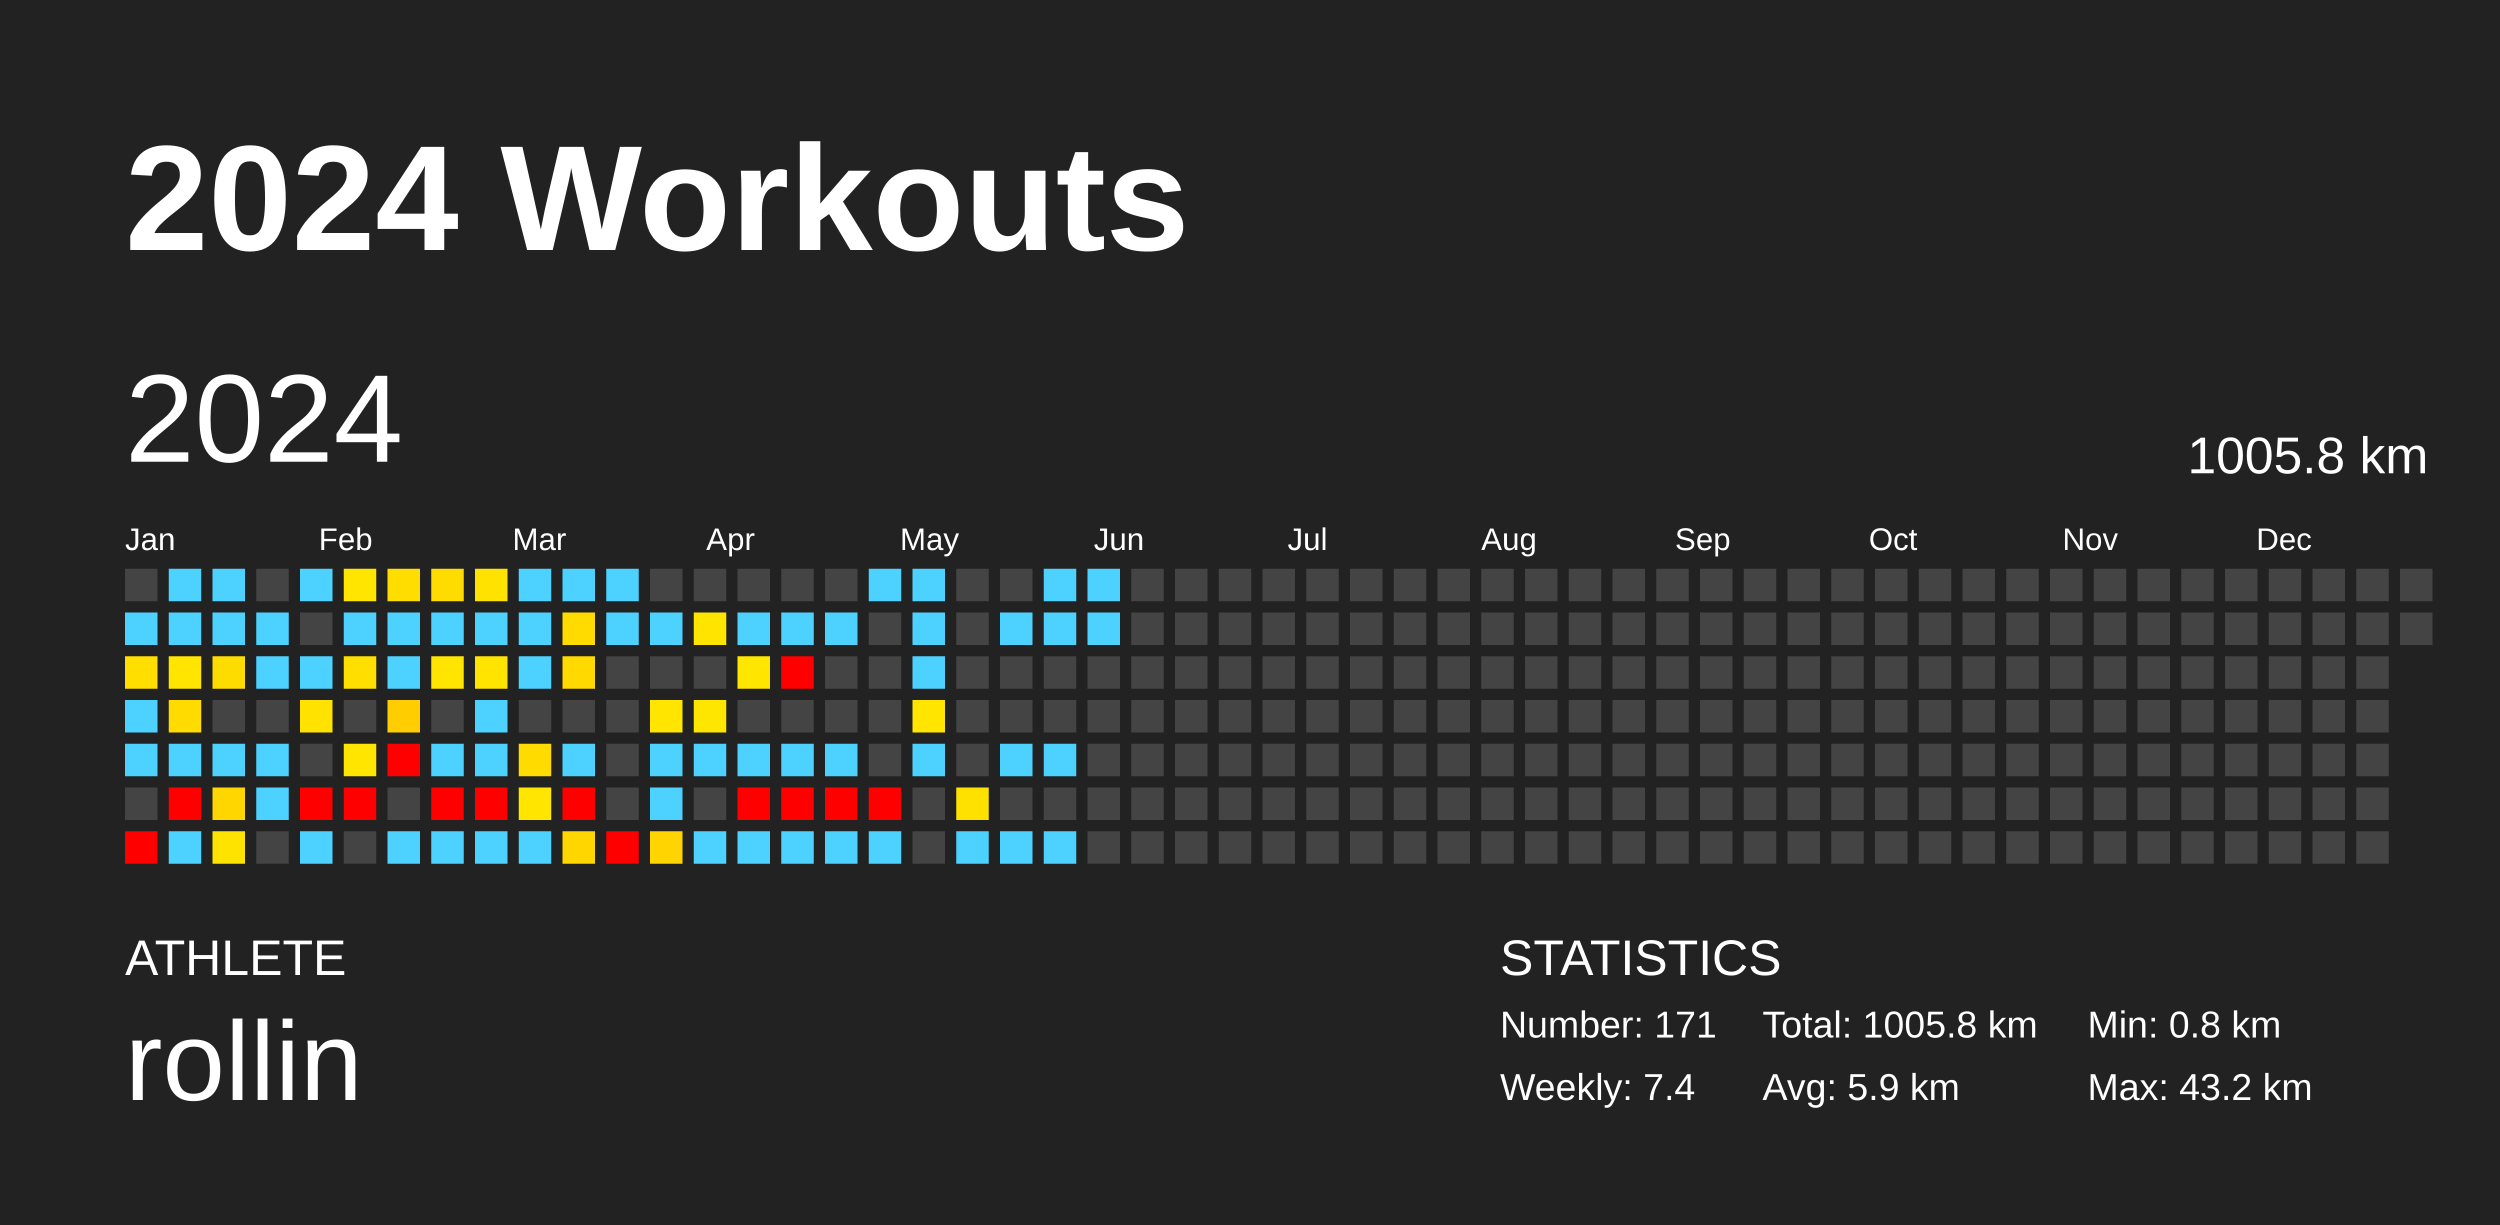
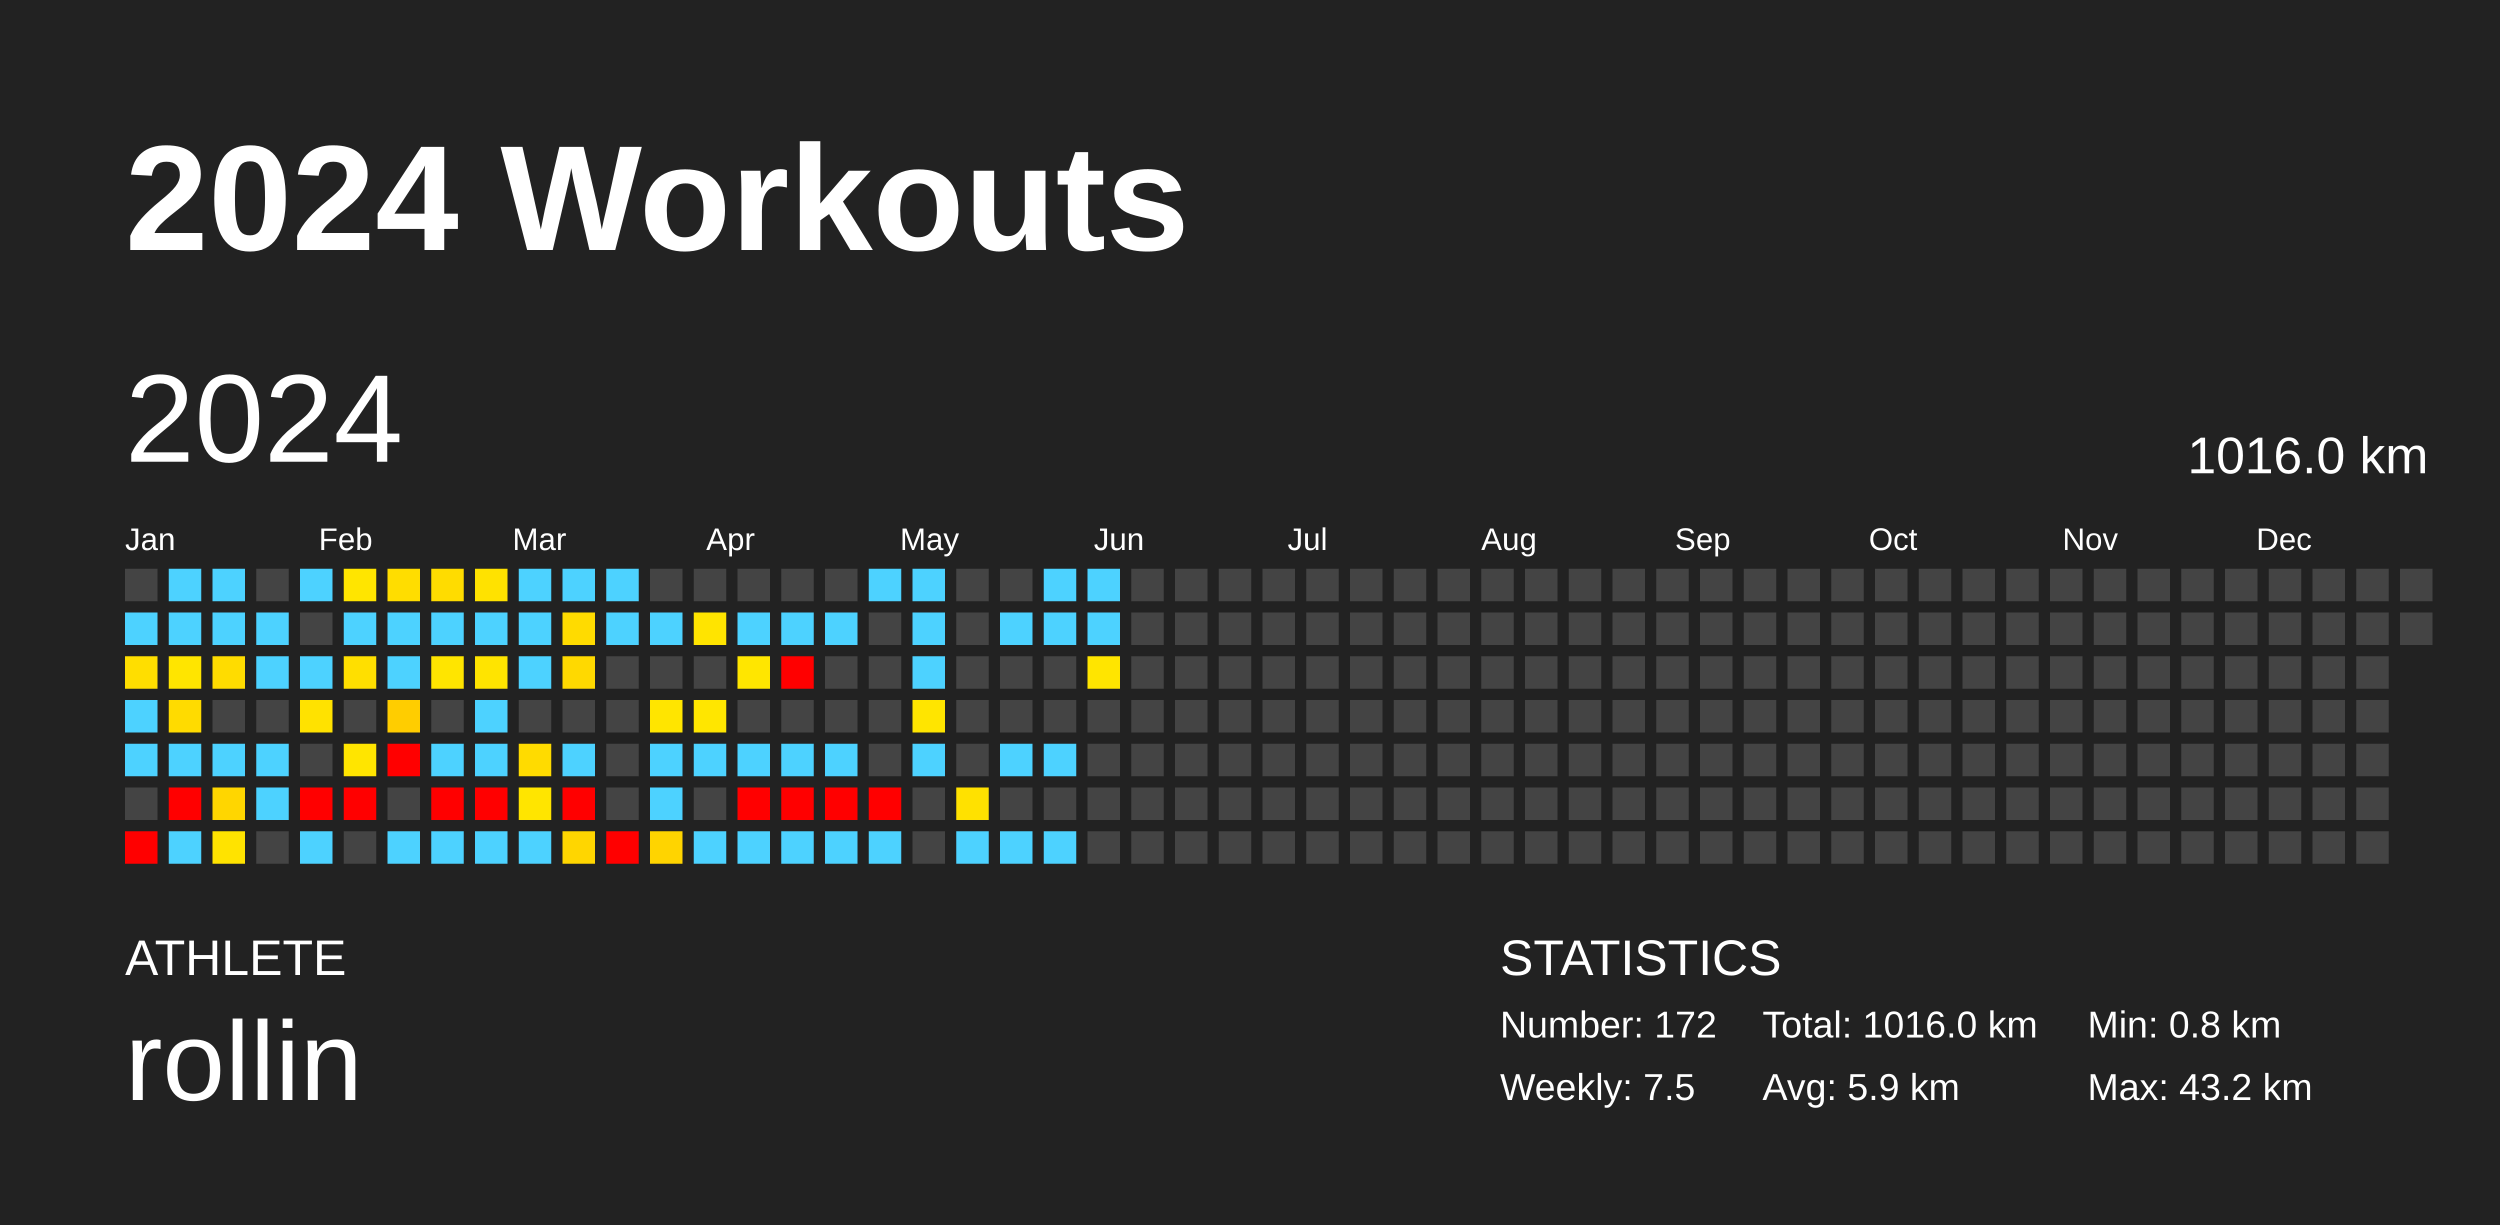
<svg xmlns="http://www.w3.org/2000/svg" baseProfile="full" height="98mm" version="1.1" viewBox="0,0,200,98" width="200mm">
  <defs />
  <rect fill="#222222" height="98" width="200" x="0" y="0" />
  <text fill="#FFFFFF" style="font-size:12px; font-family:Arial; font-weight:bold;" x="10" y="20">2024 Workouts</text>
  <text fill="#FFFFFF" style="font-size:4px; font-family:Arial" x="10" y="78">ATHLETE</text>
  <text fill="#FFFFFF" style="font-size:9px; font-family:Arial" x="10" y="88">rollin</text>
  <text fill="#FFFFFF" style="font-size:4px; font-family:Arial" x="120" y="78">STATISTICS</text>
-   <text fill="#FFFFFF" style="font-size:3px; font-family:Arial" x="120" y="83">Number: 171</text>
-   <text fill="#FFFFFF" style="font-size:3px; font-family:Arial" x="120" y="88">Weekly: 7.4</text>
-   <text fill="#FFFFFF" style="font-size:3px; font-family:Arial" x="141" y="83">Total: 1005.8 km</text>
+   <text fill="#FFFFFF" style="font-size:3px; font-family:Arial" x="120" y="83">Number: 172</text>
+   <text fill="#FFFFFF" style="font-size:3px; font-family:Arial" x="120" y="88">Weekly: 7.5</text>
+   <text fill="#FFFFFF" style="font-size:3px; font-family:Arial" x="141" y="83">Total: 1016.0 km</text>
  <text fill="#FFFFFF" style="font-size:3px; font-family:Arial" x="141" y="88">Avg: 5.9 km</text>
  <text fill="#FFFFFF" style="font-size:3px; font-family:Arial" x="167" y="83">Min: 0.8 km</text>
  <text fill="#FFFFFF" style="font-size:3px; font-family:Arial" x="167" y="88">Max: 43.2 km</text>
  <text dominant-baseline="hanging" fill="#FFFFFF" style="font-size:10.0px; font-family:Arial;" x="10" y="30">2024</text>
-   <text dominant-baseline="hanging" fill="#FFFFFF" style="font-size:4.125px; font-family:Arial;" x="175" y="35">1005.8 km</text>
+   <text dominant-baseline="hanging" fill="#FFFFFF" style="font-size:4.125px; font-family:Arial;" x="175" y="35">1016.0 km</text>
  <text fill="#FFFFFF" style="font-size:2.5px; font-family:Arial" x="10.0" y="44">Jan</text>
  <text fill="#FFFFFF" style="font-size:2.5px; font-family:Arial" x="25.5" y="44">Feb</text>
  <text fill="#FFFFFF" style="font-size:2.5px; font-family:Arial" x="41.0" y="44">Mar</text>
  <text fill="#FFFFFF" style="font-size:2.5px; font-family:Arial" x="56.5" y="44">Apr</text>
  <text fill="#FFFFFF" style="font-size:2.5px; font-family:Arial" x="72.0" y="44">May</text>
  <text fill="#FFFFFF" style="font-size:2.5px; font-family:Arial" x="87.5" y="44">Jun</text>
  <text fill="#FFFFFF" style="font-size:2.5px; font-family:Arial" x="103.0" y="44">Jul</text>
  <text fill="#FFFFFF" style="font-size:2.5px; font-family:Arial" x="118.5" y="44">Aug</text>
  <text fill="#FFFFFF" style="font-size:2.5px; font-family:Arial" x="134.0" y="44">Sep</text>
  <text fill="#FFFFFF" style="font-size:2.5px; font-family:Arial" x="149.5" y="44">Oct</text>
  <text fill="#FFFFFF" style="font-size:2.5px; font-family:Arial" x="165.0" y="44">Nov</text>
  <text fill="#FFFFFF" style="font-size:2.5px; font-family:Arial" x="180.5" y="44">Dec</text>
  <rect fill="#444444" height="2.6" width="2.6" x="10.0" y="45.5" />
  <rect fill="#4dd2ff" height="2.6" width="2.6" x="10.0" y="49.0" />
  <rect fill="#ffde00" height="2.6" width="2.6" x="10.0" y="52.5" />
  <rect fill="#4dd2ff" height="2.6" width="2.6" x="10.0" y="56.0" />
  <rect fill="#4dd2ff" height="2.6" width="2.6" x="10.0" y="59.5" />
  <rect fill="#444444" height="2.6" width="2.6" x="10.0" y="63.0" />
  <rect fill="red" height="2.6" width="2.6" x="10.0" y="66.5" />
  <rect fill="#4dd2ff" height="2.6" width="2.6" x="13.5" y="45.5" />
  <rect fill="#4dd2ff" height="2.6" width="2.6" x="13.5" y="49.0" />
  <rect fill="#ffe500" height="2.6" width="2.6" x="13.5" y="52.5" />
  <rect fill="#ffdb00" height="2.6" width="2.6" x="13.5" y="56.0" />
  <rect fill="#4dd2ff" height="2.6" width="2.6" x="13.5" y="59.5" />
  <rect fill="red" height="2.6" width="2.6" x="13.5" y="63.0" />
  <rect fill="#4dd2ff" height="2.6" width="2.6" x="13.5" y="66.5" />
  <rect fill="#4dd2ff" height="2.6" width="2.6" x="17.0" y="45.5" />
  <rect fill="#4dd2ff" height="2.6" width="2.6" x="17.0" y="49.0" />
  <rect fill="#ffdc00" height="2.6" width="2.6" x="17.0" y="52.5" />
  <rect fill="#444444" height="2.6" width="2.6" x="17.0" y="56.0" />
  <rect fill="#4dd2ff" height="2.6" width="2.6" x="17.0" y="59.5" />
  <rect fill="#ffd600" height="2.6" width="2.6" x="17.0" y="63.0" />
  <rect fill="#ffe300" height="2.6" width="2.6" x="17.0" y="66.5" />
  <rect fill="#444444" height="2.6" width="2.6" x="20.5" y="45.5" />
  <rect fill="#4dd2ff" height="2.6" width="2.6" x="20.5" y="49.0" />
  <rect fill="#4dd2ff" height="2.6" width="2.6" x="20.5" y="52.5" />
  <rect fill="#444444" height="2.6" width="2.6" x="20.5" y="56.0" />
  <rect fill="#4dd2ff" height="2.6" width="2.6" x="20.5" y="59.5" />
  <rect fill="#4dd2ff" height="2.6" width="2.6" x="20.5" y="63.0" />
  <rect fill="#444444" height="2.6" width="2.6" x="20.5" y="66.5" />
  <rect fill="#4dd2ff" height="2.6" width="2.6" x="24.0" y="45.5" />
  <rect fill="#444444" height="2.6" width="2.6" x="24.0" y="49.0" />
  <rect fill="#4dd2ff" height="2.6" width="2.6" x="24.0" y="52.5" />
  <rect fill="#ffe200" height="2.6" width="2.6" x="24.0" y="56.0" />
  <rect fill="#444444" height="2.6" width="2.6" x="24.0" y="59.5" />
  <rect fill="red" height="2.6" width="2.6" x="24.0" y="63.0" />
  <rect fill="#4dd2ff" height="2.6" width="2.6" x="24.0" y="66.5" />
  <rect fill="#ffe500" height="2.6" width="2.6" x="27.5" y="45.5" />
  <rect fill="#4dd2ff" height="2.6" width="2.6" x="27.5" y="49.0" />
  <rect fill="#ffdf00" height="2.6" width="2.6" x="27.5" y="52.5" />
  <rect fill="#444444" height="2.6" width="2.6" x="27.5" y="56.0" />
  <rect fill="#ffe500" height="2.6" width="2.6" x="27.5" y="59.5" />
  <rect fill="red" height="2.6" width="2.6" x="27.5" y="63.0" />
  <rect fill="#444444" height="2.6" width="2.6" x="27.5" y="66.5" />
  <rect fill="#ffdd00" height="2.6" width="2.6" x="31.0" y="45.5" />
  <rect fill="#4dd2ff" height="2.6" width="2.6" x="31.0" y="49.0" />
  <rect fill="#4dd2ff" height="2.6" width="2.6" x="31.0" y="52.5" />
  <rect fill="#ffcd00" height="2.6" width="2.6" x="31.0" y="56.0" />
  <rect fill="red" height="2.6" width="2.6" x="31.0" y="59.5" />
  <rect fill="#444444" height="2.6" width="2.6" x="31.0" y="63.0" />
  <rect fill="#4dd2ff" height="2.6" width="2.6" x="31.0" y="66.5" />
  <rect fill="#ffdc00" height="2.6" width="2.6" x="34.5" y="45.5" />
  <rect fill="#4dd2ff" height="2.6" width="2.6" x="34.5" y="49.0" />
  <rect fill="#ffe500" height="2.6" width="2.6" x="34.5" y="52.5" />
  <rect fill="#444444" height="2.6" width="2.6" x="34.5" y="56.0" />
  <rect fill="#4dd2ff" height="2.6" width="2.6" x="34.5" y="59.5" />
  <rect fill="red" height="2.6" width="2.6" x="34.5" y="63.0" />
  <rect fill="#4dd2ff" height="2.6" width="2.6" x="34.5" y="66.5" />
  <rect fill="#ffe200" height="2.6" width="2.6" x="38.0" y="45.5" />
  <rect fill="#4dd2ff" height="2.6" width="2.6" x="38.0" y="49.0" />
  <rect fill="#ffe400" height="2.6" width="2.6" x="38.0" y="52.5" />
  <rect fill="#4dd2ff" height="2.6" width="2.6" x="38.0" y="56.0" />
  <rect fill="#4dd2ff" height="2.6" width="2.6" x="38.0" y="59.5" />
  <rect fill="red" height="2.6" width="2.6" x="38.0" y="63.0" />
  <rect fill="#4dd2ff" height="2.6" width="2.6" x="38.0" y="66.5" />
  <rect fill="#4dd2ff" height="2.6" width="2.6" x="41.5" y="45.5" />
  <rect fill="#4dd2ff" height="2.6" width="2.6" x="41.5" y="49.0" />
  <rect fill="#4dd2ff" height="2.6" width="2.6" x="41.5" y="52.5" />
  <rect fill="#444444" height="2.6" width="2.6" x="41.5" y="56.0" />
  <rect fill="#ffdb00" height="2.6" width="2.6" x="41.5" y="59.5" />
  <rect fill="#ffe500" height="2.6" width="2.6" x="41.5" y="63.0" />
  <rect fill="#4dd2ff" height="2.6" width="2.6" x="41.5" y="66.5" />
  <rect fill="#4dd2ff" height="2.6" width="2.6" x="45.0" y="45.5" />
  <rect fill="#ffdb00" height="2.6" width="2.6" x="45.0" y="49.0" />
  <rect fill="#ffd900" height="2.6" width="2.6" x="45.0" y="52.5" />
  <rect fill="#444444" height="2.6" width="2.6" x="45.0" y="56.0" />
  <rect fill="#4dd2ff" height="2.6" width="2.6" x="45.0" y="59.5" />
  <rect fill="red" height="2.6" width="2.6" x="45.0" y="63.0" />
  <rect fill="#ffd600" height="2.6" width="2.6" x="45.0" y="66.5" />
  <rect fill="#4dd2ff" height="2.6" width="2.6" x="48.5" y="45.5" />
  <rect fill="#4dd2ff" height="2.6" width="2.6" x="48.5" y="49.0" />
  <rect fill="#444444" height="2.6" width="2.6" x="48.5" y="52.5" />
  <rect fill="#444444" height="2.6" width="2.6" x="48.5" y="56.0" />
  <rect fill="#444444" height="2.6" width="2.6" x="48.5" y="59.5" />
  <rect fill="#444444" height="2.6" width="2.6" x="48.5" y="63.0" />
  <rect fill="red" height="2.6" width="2.6" x="48.5" y="66.5" />
  <rect fill="#444444" height="2.6" width="2.6" x="52.0" y="45.5" />
  <rect fill="#4dd2ff" height="2.6" width="2.6" x="52.0" y="49.0" />
  <rect fill="#444444" height="2.6" width="2.6" x="52.0" y="52.5" />
  <rect fill="#ffe500" height="2.6" width="2.6" x="52.0" y="56.0" />
  <rect fill="#4dd2ff" height="2.6" width="2.6" x="52.0" y="59.5" />
  <rect fill="#4dd2ff" height="2.6" width="2.6" x="52.0" y="63.0" />
  <rect fill="#ffd400" height="2.6" width="2.6" x="52.0" y="66.5" />
  <rect fill="#444444" height="2.6" width="2.6" x="55.5" y="45.5" />
  <rect fill="#ffe400" height="2.6" width="2.6" x="55.5" y="49.0" />
  <rect fill="#444444" height="2.6" width="2.6" x="55.5" y="52.5" />
  <rect fill="#ffe600" height="2.6" width="2.6" x="55.5" y="56.0" />
  <rect fill="#4dd2ff" height="2.6" width="2.6" x="55.5" y="59.5" />
  <rect fill="#444444" height="2.6" width="2.6" x="55.5" y="63.0" />
  <rect fill="#4dd2ff" height="2.6" width="2.6" x="55.5" y="66.5" />
  <rect fill="#444444" height="2.6" width="2.6" x="59.0" y="45.5" />
  <rect fill="#4dd2ff" height="2.6" width="2.6" x="59.0" y="49.0" />
  <rect fill="#ffe600" height="2.6" width="2.6" x="59.0" y="52.5" />
  <rect fill="#444444" height="2.6" width="2.6" x="59.0" y="56.0" />
  <rect fill="#4dd2ff" height="2.6" width="2.6" x="59.0" y="59.5" />
  <rect fill="red" height="2.6" width="2.6" x="59.0" y="63.0" />
  <rect fill="#4dd2ff" height="2.6" width="2.6" x="59.0" y="66.5" />
  <rect fill="#444444" height="2.6" width="2.6" x="62.5" y="45.5" />
  <rect fill="#4dd2ff" height="2.6" width="2.6" x="62.5" y="49.0" />
  <rect fill="red" height="2.6" width="2.6" x="62.5" y="52.5" />
  <rect fill="#444444" height="2.6" width="2.6" x="62.5" y="56.0" />
  <rect fill="#4dd2ff" height="2.6" width="2.6" x="62.5" y="59.5" />
  <rect fill="red" height="2.6" width="2.6" x="62.5" y="63.0" />
  <rect fill="#4dd2ff" height="2.6" width="2.6" x="62.5" y="66.5" />
  <rect fill="#444444" height="2.6" width="2.6" x="66.0" y="45.5" />
  <rect fill="#4dd2ff" height="2.6" width="2.6" x="66.0" y="49.0" />
  <rect fill="#444444" height="2.6" width="2.6" x="66.0" y="52.5" />
  <rect fill="#444444" height="2.6" width="2.6" x="66.0" y="56.0" />
  <rect fill="#4dd2ff" height="2.6" width="2.6" x="66.0" y="59.5" />
  <rect fill="red" height="2.6" width="2.6" x="66.0" y="63.0" />
  <rect fill="#4dd2ff" height="2.6" width="2.6" x="66.0" y="66.5" />
  <rect fill="#4dd2ff" height="2.6" width="2.6" x="69.5" y="45.5" />
  <rect fill="#444444" height="2.6" width="2.6" x="69.5" y="49.0" />
  <rect fill="#444444" height="2.6" width="2.6" x="69.5" y="52.5" />
  <rect fill="#444444" height="2.6" width="2.6" x="69.5" y="56.0" />
  <rect fill="#444444" height="2.6" width="2.6" x="69.5" y="59.5" />
  <rect fill="red" height="2.6" width="2.6" x="69.5" y="63.0" />
  <rect fill="#4dd2ff" height="2.6" width="2.6" x="69.5" y="66.5" />
  <rect fill="#4dd2ff" height="2.6" width="2.6" x="73.0" y="45.5" />
  <rect fill="#4dd2ff" height="2.6" width="2.6" x="73.0" y="49.0" />
  <rect fill="#4dd2ff" height="2.6" width="2.6" x="73.0" y="52.5" />
  <rect fill="#ffe500" height="2.6" width="2.6" x="73.0" y="56.0" />
  <rect fill="#4dd2ff" height="2.6" width="2.6" x="73.0" y="59.5" />
  <rect fill="#444444" height="2.6" width="2.6" x="73.0" y="63.0" />
  <rect fill="#444444" height="2.6" width="2.6" x="73.0" y="66.5" />
  <rect fill="#444444" height="2.6" width="2.6" x="76.5" y="45.5" />
  <rect fill="#444444" height="2.6" width="2.6" x="76.5" y="49.0" />
  <rect fill="#444444" height="2.6" width="2.6" x="76.5" y="52.5" />
  <rect fill="#444444" height="2.6" width="2.6" x="76.5" y="56.0" />
  <rect fill="#444444" height="2.6" width="2.6" x="76.5" y="59.5" />
  <rect fill="#ffe100" height="2.6" width="2.6" x="76.5" y="63.0" />
  <rect fill="#4dd2ff" height="2.6" width="2.6" x="76.5" y="66.5" />
  <rect fill="#444444" height="2.6" width="2.6" x="80.0" y="45.5" />
  <rect fill="#4dd2ff" height="2.6" width="2.6" x="80.0" y="49.0" />
  <rect fill="#444444" height="2.6" width="2.6" x="80.0" y="52.5" />
  <rect fill="#444444" height="2.6" width="2.6" x="80.0" y="56.0" />
  <rect fill="#4dd2ff" height="2.6" width="2.6" x="80.0" y="59.5" />
  <rect fill="#444444" height="2.6" width="2.6" x="80.0" y="63.0" />
  <rect fill="#4dd2ff" height="2.6" width="2.6" x="80.0" y="66.5" />
  <rect fill="#4dd2ff" height="2.6" width="2.6" x="83.5" y="45.5" />
  <rect fill="#4dd2ff" height="2.6" width="2.6" x="83.5" y="49.0" />
  <rect fill="#444444" height="2.6" width="2.6" x="83.5" y="52.5" />
  <rect fill="#444444" height="2.6" width="2.6" x="83.5" y="56.0" />
  <rect fill="#4dd2ff" height="2.6" width="2.6" x="83.5" y="59.5" />
  <rect fill="#444444" height="2.6" width="2.6" x="83.5" y="63.0" />
  <rect fill="#4dd2ff" height="2.6" width="2.6" x="83.5" y="66.5" />
  <rect fill="#4dd2ff" height="2.6" width="2.6" x="87.0" y="45.5" />
  <rect fill="#4dd2ff" height="2.6" width="2.6" x="87.0" y="49.0" />
-   <rect fill="#444444" height="2.6" width="2.6" x="87.0" y="52.5" />
+   <rect fill="#ffe500" height="2.6" width="2.6" x="87.0" y="52.5" />
  <rect fill="#444444" height="2.6" width="2.6" x="87.0" y="56.0" />
  <rect fill="#444444" height="2.6" width="2.6" x="87.0" y="59.5" />
  <rect fill="#444444" height="2.6" width="2.6" x="87.0" y="63.0" />
  <rect fill="#444444" height="2.6" width="2.6" x="87.0" y="66.5" />
  <rect fill="#444444" height="2.6" width="2.6" x="90.5" y="45.5" />
  <rect fill="#444444" height="2.6" width="2.6" x="90.5" y="49.0" />
  <rect fill="#444444" height="2.6" width="2.6" x="90.5" y="52.5" />
  <rect fill="#444444" height="2.6" width="2.6" x="90.5" y="56.0" />
  <rect fill="#444444" height="2.6" width="2.6" x="90.5" y="59.5" />
  <rect fill="#444444" height="2.6" width="2.6" x="90.5" y="63.0" />
  <rect fill="#444444" height="2.6" width="2.6" x="90.5" y="66.5" />
  <rect fill="#444444" height="2.6" width="2.6" x="94.0" y="45.5" />
  <rect fill="#444444" height="2.6" width="2.6" x="94.0" y="49.0" />
  <rect fill="#444444" height="2.6" width="2.6" x="94.0" y="52.5" />
  <rect fill="#444444" height="2.6" width="2.6" x="94.0" y="56.0" />
  <rect fill="#444444" height="2.6" width="2.6" x="94.0" y="59.5" />
  <rect fill="#444444" height="2.6" width="2.6" x="94.0" y="63.0" />
  <rect fill="#444444" height="2.6" width="2.6" x="94.0" y="66.5" />
  <rect fill="#444444" height="2.6" width="2.6" x="97.5" y="45.5" />
  <rect fill="#444444" height="2.6" width="2.6" x="97.5" y="49.0" />
  <rect fill="#444444" height="2.6" width="2.6" x="97.5" y="52.5" />
  <rect fill="#444444" height="2.6" width="2.6" x="97.5" y="56.0" />
  <rect fill="#444444" height="2.6" width="2.6" x="97.5" y="59.5" />
  <rect fill="#444444" height="2.6" width="2.6" x="97.5" y="63.0" />
  <rect fill="#444444" height="2.6" width="2.6" x="97.5" y="66.5" />
  <rect fill="#444444" height="2.6" width="2.6" x="101.0" y="45.5" />
  <rect fill="#444444" height="2.6" width="2.6" x="101.0" y="49.0" />
  <rect fill="#444444" height="2.6" width="2.6" x="101.0" y="52.5" />
  <rect fill="#444444" height="2.6" width="2.6" x="101.0" y="56.0" />
  <rect fill="#444444" height="2.6" width="2.6" x="101.0" y="59.5" />
  <rect fill="#444444" height="2.6" width="2.6" x="101.0" y="63.0" />
  <rect fill="#444444" height="2.6" width="2.6" x="101.0" y="66.5" />
  <rect fill="#444444" height="2.6" width="2.6" x="104.5" y="45.5" />
  <rect fill="#444444" height="2.6" width="2.6" x="104.5" y="49.0" />
  <rect fill="#444444" height="2.6" width="2.6" x="104.5" y="52.5" />
  <rect fill="#444444" height="2.6" width="2.6" x="104.5" y="56.0" />
  <rect fill="#444444" height="2.6" width="2.6" x="104.5" y="59.5" />
  <rect fill="#444444" height="2.6" width="2.6" x="104.5" y="63.0" />
  <rect fill="#444444" height="2.6" width="2.6" x="104.5" y="66.5" />
  <rect fill="#444444" height="2.6" width="2.6" x="108.0" y="45.5" />
  <rect fill="#444444" height="2.6" width="2.6" x="108.0" y="49.0" />
  <rect fill="#444444" height="2.6" width="2.6" x="108.0" y="52.5" />
  <rect fill="#444444" height="2.6" width="2.6" x="108.0" y="56.0" />
  <rect fill="#444444" height="2.6" width="2.6" x="108.0" y="59.5" />
  <rect fill="#444444" height="2.6" width="2.6" x="108.0" y="63.0" />
  <rect fill="#444444" height="2.6" width="2.6" x="108.0" y="66.5" />
  <rect fill="#444444" height="2.6" width="2.6" x="111.5" y="45.5" />
  <rect fill="#444444" height="2.6" width="2.6" x="111.5" y="49.0" />
  <rect fill="#444444" height="2.6" width="2.6" x="111.5" y="52.5" />
  <rect fill="#444444" height="2.6" width="2.6" x="111.5" y="56.0" />
  <rect fill="#444444" height="2.6" width="2.6" x="111.5" y="59.5" />
  <rect fill="#444444" height="2.6" width="2.6" x="111.5" y="63.0" />
  <rect fill="#444444" height="2.6" width="2.6" x="111.5" y="66.5" />
  <rect fill="#444444" height="2.6" width="2.6" x="115.0" y="45.5" />
  <rect fill="#444444" height="2.6" width="2.6" x="115.0" y="49.0" />
  <rect fill="#444444" height="2.6" width="2.6" x="115.0" y="52.5" />
  <rect fill="#444444" height="2.6" width="2.6" x="115.0" y="56.0" />
  <rect fill="#444444" height="2.6" width="2.6" x="115.0" y="59.5" />
  <rect fill="#444444" height="2.6" width="2.6" x="115.0" y="63.0" />
  <rect fill="#444444" height="2.6" width="2.6" x="115.0" y="66.5" />
  <rect fill="#444444" height="2.6" width="2.6" x="118.5" y="45.5" />
  <rect fill="#444444" height="2.6" width="2.6" x="118.5" y="49.0" />
  <rect fill="#444444" height="2.6" width="2.6" x="118.5" y="52.5" />
  <rect fill="#444444" height="2.6" width="2.6" x="118.5" y="56.0" />
  <rect fill="#444444" height="2.6" width="2.6" x="118.5" y="59.5" />
  <rect fill="#444444" height="2.6" width="2.6" x="118.5" y="63.0" />
  <rect fill="#444444" height="2.6" width="2.6" x="118.5" y="66.5" />
  <rect fill="#444444" height="2.6" width="2.6" x="122.0" y="45.5" />
  <rect fill="#444444" height="2.6" width="2.6" x="122.0" y="49.0" />
  <rect fill="#444444" height="2.6" width="2.6" x="122.0" y="52.5" />
  <rect fill="#444444" height="2.6" width="2.6" x="122.0" y="56.0" />
  <rect fill="#444444" height="2.6" width="2.6" x="122.0" y="59.5" />
  <rect fill="#444444" height="2.6" width="2.6" x="122.0" y="63.0" />
  <rect fill="#444444" height="2.6" width="2.6" x="122.0" y="66.5" />
  <rect fill="#444444" height="2.6" width="2.6" x="125.5" y="45.5" />
  <rect fill="#444444" height="2.6" width="2.6" x="125.5" y="49.0" />
  <rect fill="#444444" height="2.6" width="2.6" x="125.5" y="52.5" />
  <rect fill="#444444" height="2.6" width="2.6" x="125.5" y="56.0" />
  <rect fill="#444444" height="2.6" width="2.6" x="125.5" y="59.5" />
  <rect fill="#444444" height="2.6" width="2.6" x="125.5" y="63.0" />
  <rect fill="#444444" height="2.6" width="2.6" x="125.5" y="66.5" />
  <rect fill="#444444" height="2.6" width="2.6" x="129.0" y="45.5" />
  <rect fill="#444444" height="2.6" width="2.6" x="129.0" y="49.0" />
  <rect fill="#444444" height="2.6" width="2.6" x="129.0" y="52.5" />
  <rect fill="#444444" height="2.6" width="2.6" x="129.0" y="56.0" />
  <rect fill="#444444" height="2.6" width="2.6" x="129.0" y="59.5" />
  <rect fill="#444444" height="2.6" width="2.6" x="129.0" y="63.0" />
  <rect fill="#444444" height="2.6" width="2.6" x="129.0" y="66.5" />
  <rect fill="#444444" height="2.6" width="2.6" x="132.5" y="45.5" />
  <rect fill="#444444" height="2.6" width="2.6" x="132.5" y="49.0" />
  <rect fill="#444444" height="2.6" width="2.6" x="132.5" y="52.5" />
  <rect fill="#444444" height="2.6" width="2.6" x="132.5" y="56.0" />
  <rect fill="#444444" height="2.6" width="2.6" x="132.5" y="59.5" />
  <rect fill="#444444" height="2.6" width="2.6" x="132.5" y="63.0" />
  <rect fill="#444444" height="2.6" width="2.6" x="132.5" y="66.5" />
  <rect fill="#444444" height="2.6" width="2.6" x="136.0" y="45.5" />
  <rect fill="#444444" height="2.6" width="2.6" x="136.0" y="49.0" />
  <rect fill="#444444" height="2.6" width="2.6" x="136.0" y="52.5" />
  <rect fill="#444444" height="2.6" width="2.6" x="136.0" y="56.0" />
  <rect fill="#444444" height="2.6" width="2.6" x="136.0" y="59.5" />
  <rect fill="#444444" height="2.6" width="2.6" x="136.0" y="63.0" />
  <rect fill="#444444" height="2.6" width="2.6" x="136.0" y="66.5" />
  <rect fill="#444444" height="2.6" width="2.6" x="139.5" y="45.5" />
  <rect fill="#444444" height="2.6" width="2.6" x="139.5" y="49.0" />
  <rect fill="#444444" height="2.6" width="2.6" x="139.5" y="52.5" />
  <rect fill="#444444" height="2.6" width="2.6" x="139.5" y="56.0" />
  <rect fill="#444444" height="2.6" width="2.6" x="139.5" y="59.5" />
  <rect fill="#444444" height="2.6" width="2.6" x="139.5" y="63.0" />
  <rect fill="#444444" height="2.6" width="2.6" x="139.5" y="66.5" />
  <rect fill="#444444" height="2.6" width="2.6" x="143.0" y="45.5" />
  <rect fill="#444444" height="2.6" width="2.6" x="143.0" y="49.0" />
  <rect fill="#444444" height="2.6" width="2.6" x="143.0" y="52.5" />
  <rect fill="#444444" height="2.6" width="2.6" x="143.0" y="56.0" />
  <rect fill="#444444" height="2.6" width="2.6" x="143.0" y="59.5" />
  <rect fill="#444444" height="2.6" width="2.6" x="143.0" y="63.0" />
  <rect fill="#444444" height="2.6" width="2.6" x="143.0" y="66.5" />
  <rect fill="#444444" height="2.6" width="2.6" x="146.5" y="45.5" />
  <rect fill="#444444" height="2.6" width="2.6" x="146.5" y="49.0" />
  <rect fill="#444444" height="2.6" width="2.6" x="146.5" y="52.5" />
  <rect fill="#444444" height="2.6" width="2.6" x="146.5" y="56.0" />
  <rect fill="#444444" height="2.6" width="2.6" x="146.5" y="59.5" />
  <rect fill="#444444" height="2.6" width="2.6" x="146.5" y="63.0" />
  <rect fill="#444444" height="2.6" width="2.6" x="146.5" y="66.5" />
  <rect fill="#444444" height="2.6" width="2.6" x="150.0" y="45.5" />
  <rect fill="#444444" height="2.6" width="2.6" x="150.0" y="49.0" />
  <rect fill="#444444" height="2.6" width="2.6" x="150.0" y="52.5" />
  <rect fill="#444444" height="2.6" width="2.6" x="150.0" y="56.0" />
  <rect fill="#444444" height="2.6" width="2.6" x="150.0" y="59.5" />
  <rect fill="#444444" height="2.6" width="2.6" x="150.0" y="63.0" />
  <rect fill="#444444" height="2.6" width="2.6" x="150.0" y="66.5" />
  <rect fill="#444444" height="2.6" width="2.6" x="153.5" y="45.5" />
  <rect fill="#444444" height="2.6" width="2.6" x="153.5" y="49.0" />
  <rect fill="#444444" height="2.6" width="2.6" x="153.5" y="52.5" />
  <rect fill="#444444" height="2.6" width="2.6" x="153.5" y="56.0" />
  <rect fill="#444444" height="2.6" width="2.6" x="153.5" y="59.5" />
  <rect fill="#444444" height="2.6" width="2.6" x="153.5" y="63.0" />
  <rect fill="#444444" height="2.6" width="2.6" x="153.5" y="66.5" />
  <rect fill="#444444" height="2.6" width="2.6" x="157.0" y="45.5" />
  <rect fill="#444444" height="2.6" width="2.6" x="157.0" y="49.0" />
  <rect fill="#444444" height="2.6" width="2.6" x="157.0" y="52.5" />
  <rect fill="#444444" height="2.6" width="2.6" x="157.0" y="56.0" />
  <rect fill="#444444" height="2.6" width="2.6" x="157.0" y="59.5" />
  <rect fill="#444444" height="2.6" width="2.6" x="157.0" y="63.0" />
  <rect fill="#444444" height="2.6" width="2.6" x="157.0" y="66.5" />
  <rect fill="#444444" height="2.6" width="2.6" x="160.5" y="45.5" />
  <rect fill="#444444" height="2.6" width="2.6" x="160.5" y="49.0" />
  <rect fill="#444444" height="2.6" width="2.6" x="160.5" y="52.5" />
  <rect fill="#444444" height="2.6" width="2.6" x="160.5" y="56.0" />
  <rect fill="#444444" height="2.6" width="2.6" x="160.5" y="59.5" />
  <rect fill="#444444" height="2.6" width="2.6" x="160.5" y="63.0" />
  <rect fill="#444444" height="2.6" width="2.6" x="160.5" y="66.5" />
  <rect fill="#444444" height="2.6" width="2.6" x="164.0" y="45.5" />
  <rect fill="#444444" height="2.6" width="2.6" x="164.0" y="49.0" />
  <rect fill="#444444" height="2.6" width="2.6" x="164.0" y="52.5" />
  <rect fill="#444444" height="2.6" width="2.6" x="164.0" y="56.0" />
  <rect fill="#444444" height="2.6" width="2.6" x="164.0" y="59.5" />
  <rect fill="#444444" height="2.6" width="2.6" x="164.0" y="63.0" />
  <rect fill="#444444" height="2.6" width="2.6" x="164.0" y="66.5" />
  <rect fill="#444444" height="2.6" width="2.6" x="167.5" y="45.5" />
  <rect fill="#444444" height="2.6" width="2.6" x="167.5" y="49.0" />
  <rect fill="#444444" height="2.6" width="2.6" x="167.5" y="52.5" />
  <rect fill="#444444" height="2.6" width="2.6" x="167.5" y="56.0" />
  <rect fill="#444444" height="2.6" width="2.6" x="167.5" y="59.5" />
  <rect fill="#444444" height="2.6" width="2.6" x="167.5" y="63.0" />
  <rect fill="#444444" height="2.6" width="2.6" x="167.5" y="66.5" />
  <rect fill="#444444" height="2.6" width="2.6" x="171.0" y="45.5" />
  <rect fill="#444444" height="2.6" width="2.6" x="171.0" y="49.0" />
  <rect fill="#444444" height="2.6" width="2.6" x="171.0" y="52.5" />
  <rect fill="#444444" height="2.6" width="2.6" x="171.0" y="56.0" />
  <rect fill="#444444" height="2.6" width="2.6" x="171.0" y="59.5" />
  <rect fill="#444444" height="2.6" width="2.6" x="171.0" y="63.0" />
  <rect fill="#444444" height="2.6" width="2.6" x="171.0" y="66.5" />
  <rect fill="#444444" height="2.6" width="2.6" x="174.5" y="45.5" />
  <rect fill="#444444" height="2.6" width="2.6" x="174.5" y="49.0" />
  <rect fill="#444444" height="2.6" width="2.6" x="174.5" y="52.5" />
  <rect fill="#444444" height="2.6" width="2.6" x="174.5" y="56.0" />
  <rect fill="#444444" height="2.6" width="2.6" x="174.5" y="59.5" />
  <rect fill="#444444" height="2.6" width="2.6" x="174.5" y="63.0" />
  <rect fill="#444444" height="2.6" width="2.6" x="174.5" y="66.5" />
  <rect fill="#444444" height="2.6" width="2.6" x="178.0" y="45.5" />
  <rect fill="#444444" height="2.6" width="2.6" x="178.0" y="49.0" />
  <rect fill="#444444" height="2.6" width="2.6" x="178.0" y="52.5" />
  <rect fill="#444444" height="2.6" width="2.6" x="178.0" y="56.0" />
  <rect fill="#444444" height="2.6" width="2.6" x="178.0" y="59.5" />
  <rect fill="#444444" height="2.6" width="2.6" x="178.0" y="63.0" />
  <rect fill="#444444" height="2.6" width="2.6" x="178.0" y="66.5" />
  <rect fill="#444444" height="2.6" width="2.6" x="181.5" y="45.5" />
  <rect fill="#444444" height="2.6" width="2.6" x="181.5" y="49.0" />
  <rect fill="#444444" height="2.6" width="2.6" x="181.5" y="52.5" />
  <rect fill="#444444" height="2.6" width="2.6" x="181.5" y="56.0" />
  <rect fill="#444444" height="2.6" width="2.6" x="181.5" y="59.5" />
  <rect fill="#444444" height="2.6" width="2.6" x="181.5" y="63.0" />
  <rect fill="#444444" height="2.6" width="2.6" x="181.5" y="66.5" />
  <rect fill="#444444" height="2.6" width="2.6" x="185.0" y="45.5" />
  <rect fill="#444444" height="2.6" width="2.6" x="185.0" y="49.0" />
  <rect fill="#444444" height="2.6" width="2.6" x="185.0" y="52.5" />
  <rect fill="#444444" height="2.6" width="2.6" x="185.0" y="56.0" />
  <rect fill="#444444" height="2.6" width="2.6" x="185.0" y="59.5" />
  <rect fill="#444444" height="2.6" width="2.6" x="185.0" y="63.0" />
  <rect fill="#444444" height="2.6" width="2.6" x="185.0" y="66.5" />
  <rect fill="#444444" height="2.6" width="2.6" x="188.5" y="45.5" />
  <rect fill="#444444" height="2.6" width="2.6" x="188.5" y="49.0" />
  <rect fill="#444444" height="2.6" width="2.6" x="188.5" y="52.5" />
  <rect fill="#444444" height="2.6" width="2.6" x="188.5" y="56.0" />
  <rect fill="#444444" height="2.6" width="2.6" x="188.5" y="59.5" />
  <rect fill="#444444" height="2.6" width="2.6" x="188.5" y="63.0" />
  <rect fill="#444444" height="2.6" width="2.6" x="188.5" y="66.5" />
  <rect fill="#444444" height="2.6" width="2.6" x="192.0" y="45.5" />
  <rect fill="#444444" height="2.6" width="2.6" x="192.0" y="49.0" />
</svg>
